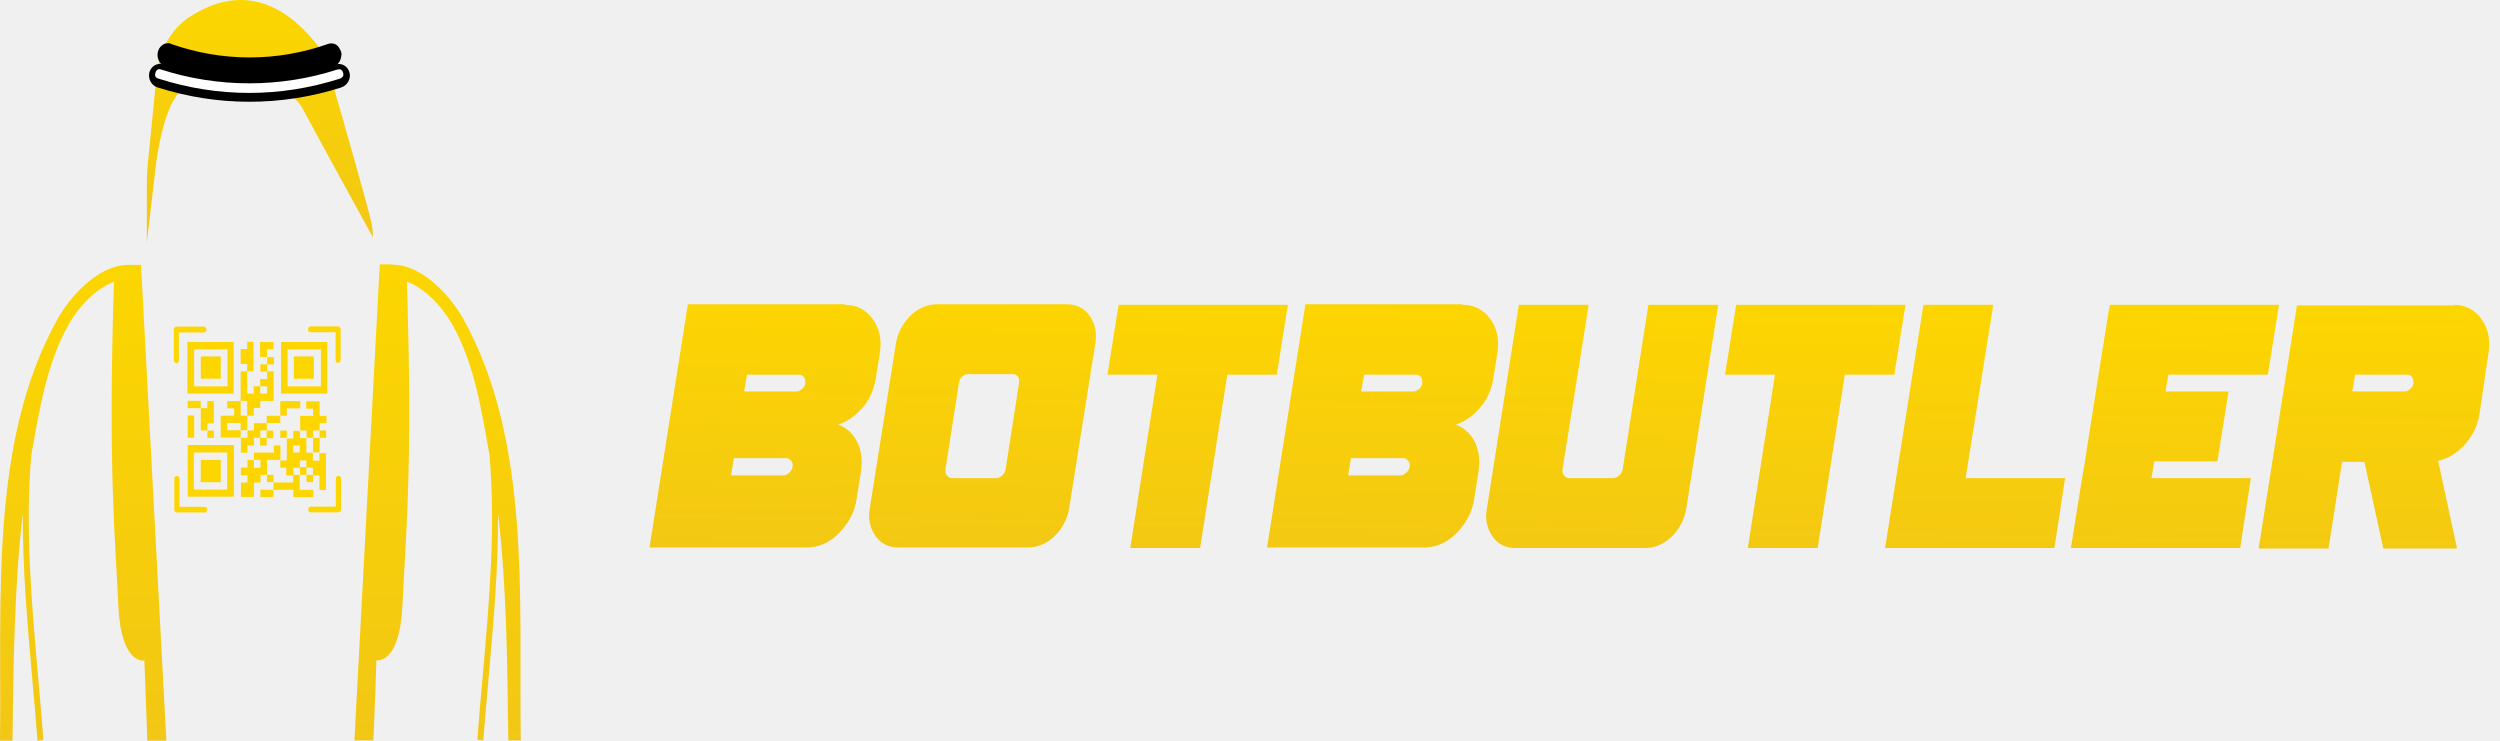
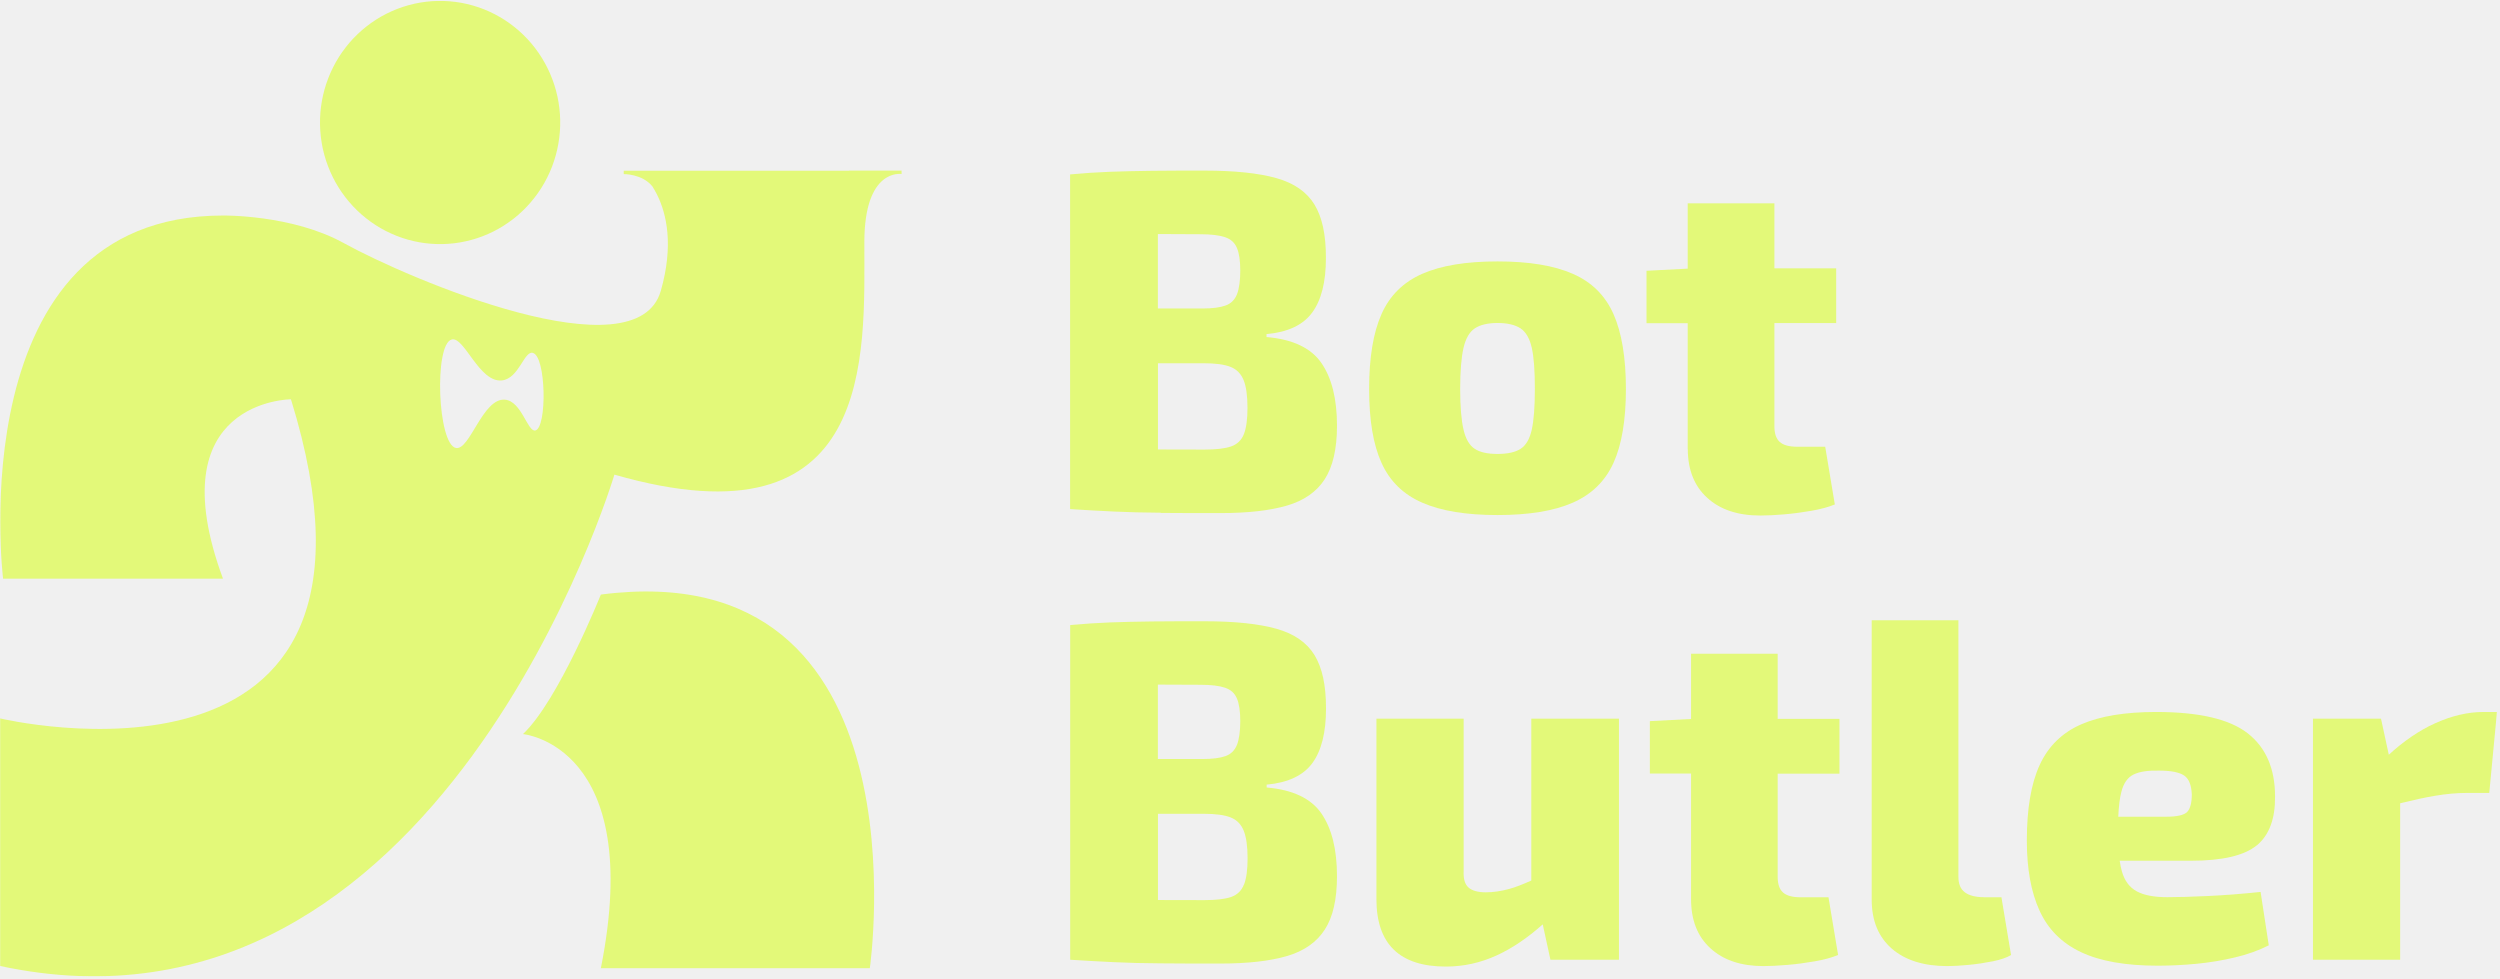
- <svg xmlns="http://www.w3.org/2000/svg" width="108" height="32" viewBox="0 0 108 32" fill="none">
-   <path d="M6.092 11.434L7.187 31.998H6.366C6.309 30.514 6.237 28.535 6.237 28.535C6.237 28.535 5.213 28.75 5.109 26.106C4.996 23.461 4.657 20.366 4.923 12.171C4.182 12.459 3.457 13.143 2.941 14.06C2.006 15.742 1.7 17.739 1.354 19.647C1.08 22.795 1.362 26.007 1.636 29.119C1.716 30.001 1.805 31.089 1.877 31.971L1.62 31.998C1.555 31.116 1.458 30.037 1.378 29.155C1.176 26.861 0.975 24.522 0.983 22.183C0.612 25.368 0.58 28.804 0.54 31.998H0C0.081 25.926 -0.467 19.071 2.482 13.79C2.973 12.909 4.174 11.443 5.56 11.443H6.092V11.434Z" fill="url(#paint0_linear_131_1421)" />
-   <path d="M16.938 11.432C18.324 11.432 19.525 12.907 20.016 13.78C22.957 19.069 22.409 25.915 22.498 31.987H21.958C21.918 28.794 21.894 25.348 21.515 22.173C21.531 24.512 21.322 26.851 21.12 29.145C21.04 30.026 20.951 31.106 20.878 31.987L20.621 31.96C20.685 31.07 20.782 29.99 20.862 29.109C21.136 25.987 21.418 22.785 21.144 19.636C20.798 17.72 20.5 15.732 19.557 14.05C19.041 13.132 18.308 12.448 17.575 12.161C17.849 20.347 17.502 23.45 17.389 26.095C17.277 28.74 16.261 28.524 16.261 28.524C16.261 28.524 16.197 30.503 16.132 31.987H15.31L16.406 11.423H16.938V11.432Z" fill="url(#paint1_linear_131_1421)" />
-   <path d="M8.172 0.743C9.55 -0.174 11.806 -0.795 14.006 2.353C14.006 2.353 15.383 7.085 15.956 9.253C16.141 9.946 16.109 10.252 16.109 10.252C16.109 10.252 13.184 4.926 13.095 4.728C12.273 3.046 7.995 3.388 7.576 4.207C6.891 5.241 6.681 7.589 6.681 7.589L6.343 10.495V7.931C6.343 7.652 6.359 7.364 6.383 7.094L6.754 3.379C6.818 2.29 7.334 1.301 8.18 0.734L8.172 0.743Z" fill="url(#paint2_linear_131_1421)" />
-   <path d="M14.744 2.371C14.744 2.596 14.615 2.803 14.414 2.884C12.037 3.712 9.515 3.712 7.138 2.884C6.896 2.794 6.751 2.497 6.823 2.227C6.848 2.155 6.872 2.092 6.92 2.038C7.001 1.93 7.122 1.867 7.25 1.867C7.379 1.867 7.331 1.867 7.379 1.894C9.603 2.677 11.964 2.677 14.188 1.894C14.357 1.84 14.535 1.894 14.639 2.047C14.68 2.101 14.704 2.164 14.736 2.236C14.744 2.29 14.76 2.335 14.76 2.389L14.744 2.371Z" fill="black" />
-   <path d="M14.755 3.775C12.153 4.603 9.397 4.603 6.802 3.775C6.528 3.685 6.383 3.388 6.456 3.118C6.536 2.849 6.802 2.696 7.052 2.786C9.486 3.568 12.064 3.568 14.497 2.786C14.747 2.705 15.013 2.849 15.094 3.118C15.174 3.388 15.021 3.685 14.747 3.775H14.755Z" fill="black" />
-   <path d="M10.768 4.014C9.447 4.014 8.133 3.807 6.868 3.403C6.804 3.385 6.651 3.349 6.715 3.142C6.78 2.926 6.949 2.998 6.973 3.007C8.206 3.403 9.487 3.6 10.768 3.6C12.049 3.6 13.331 3.403 14.563 3.007C14.588 3.007 14.765 2.926 14.821 3.142C14.886 3.313 14.725 3.385 14.668 3.403C13.395 3.807 12.082 4.014 10.768 4.014Z" fill="white" />
-   <path d="M10.095 14.774H8.096V17.005H10.095V14.774ZM9.829 16.69H8.387V15.089H9.829V16.69Z" fill="#FDD600" />
-   <path d="M9.536 15.397H8.674V16.36H9.536V15.397Z" fill="#FDD600" />
-   <path d="M12.139 14.774V17.005H14.138V14.774H12.139ZM13.864 16.69H12.421V15.089H13.864V16.69Z" fill="#FDD600" />
-   <path d="M13.558 15.397H12.696V16.36H13.558V15.397Z" fill="#FDD600" />
-   <path d="M8.107 21.456H10.105V19.225H8.107V21.456ZM8.373 19.549H9.815V21.15H8.373V19.549Z" fill="#FDD600" />
-   <path d="M9.536 19.868H8.674V20.831H9.536V19.868Z" fill="#FDD600" />
-   <path d="M8.671 17.316H8.107V17.631H8.671V17.316Z" fill="#FDD600" />
-   <path d="M9.817 17.641H10.115V17.956H9.535V18.901H10.397V18.586H9.817V18.271H10.397V18.586H10.679V17.956H10.397V17.326H9.817V17.641Z" fill="#FDD600" />
-   <path d="M11.527 18.281V18.596H11.245V18.911H10.971V19.244H10.689V19.558H10.407V18.911H10.689V18.596H10.971V18.281H11.527Z" fill="#FDD600" />
-   <path d="M12.115 19.867V19.246H11.833V19.552H10.971V19.867H11.253V20.209H10.971V19.867H10.689V20.2H10.407V20.532H10.689V20.847H10.407V21.468H10.971V20.847H11.253V20.514H11.535V19.867H12.115Z" fill="#FDD600" />
-   <path d="M11.811 20.845V21.159H12.674V21.474H13.536V21.159H12.947V20.512H12.665V20.845H11.803H11.811Z" fill="#FDD600" />
-   <path d="M11.81 21.155H11.247V21.47H11.81V21.155Z" fill="#FDD600" />
-   <path d="M12.108 17.96H11.52V18.274H12.108V17.96Z" fill="#FDD600" />
-   <path d="M13.807 18.281V18.596H14.089V18.911H13.807V18.596H13.525V18.911H13.243V18.596H12.969V17.966H13.525V17.652H13.227V17.337H13.807V17.966H14.105V18.281H13.799H13.807Z" fill="#FDD600" />
-   <path d="M11.236 18.917V19.25H11.518V18.935H11.8V18.602H11.518V18.917H11.236Z" fill="#FDD600" />
-   <path d="M11.812 20.512H11.53V20.826H11.812V20.512Z" fill="#FDD600" />
-   <path d="M13.524 20.512H13.242V20.826H13.524V20.512Z" fill="#FDD600" />
-   <path d="M12.39 18.602H12.108V18.917H12.39V18.602Z" fill="#FDD600" />
-   <path d="M12.108 17.956H12.39V17.641H12.97V17.326H12.108V17.956Z" fill="#FDD600" />
-   <path d="M8.389 17.949H8.107V18.912H8.389V17.949Z" fill="#FDD600" />
-   <path d="M10.67 17.328H10.678V17.958H10.96V17.625H11.242V17.319H11.822V16.041H11.54V16.374H11.242V16.689H11.54V17.004H11.242V16.689H10.96V17.004H10.678V16.041H10.952V14.764H10.678V15.079H10.396V15.727H10.678V16.041H10.396V17.319H10.67V17.328Z" fill="#FDD600" />
-   <path d="M13.8 19.558V19.9H13.518V19.558H13.236V18.928H12.954V18.613H12.672V18.946H12.39V19.891H12.108V20.205H12.366V20.538H12.672V20.205H12.954V19.891H13.236V20.205H13.518V20.538H13.8V21.168H14.082V19.576H13.8C13.8 19.567 13.8 19.558 13.8 19.558ZM12.946 19.549H12.664V19.243H12.946V19.549Z" fill="#FDD600" />
-   <path d="M13.807 18.914H13.525V19.543H13.807V18.914Z" fill="#FDD600" />
-   <path d="M13.24 20.18H12.958V20.512H13.24V20.18Z" fill="#FDD600" />
-   <path d="M11.816 15.089V14.774H11.236V15.421H11.534V15.089H11.816Z" fill="#FDD600" />
-   <path d="M11.544 15.739H11.247V16.054H11.544V15.739Z" fill="#FDD600" />
-   <path d="M11.839 15.428H11.541V15.742H11.839V15.428Z" fill="#FDD600" />
-   <path d="M9.239 18.602H8.958V18.917H9.239V18.602Z" fill="#FDD600" />
-   <path d="M9.238 18.289V17.326H8.956V17.632H8.674V18.595H8.956V18.289H9.238Z" fill="#FDD600" />
-   <path d="M7.621 15.684C7.557 15.684 7.508 15.63 7.508 15.558V14.236C7.508 14.164 7.557 14.11 7.621 14.11H8.806C8.87 14.11 8.918 14.164 8.918 14.236C8.918 14.308 8.87 14.362 8.806 14.362H7.726V15.567C7.726 15.639 7.678 15.693 7.613 15.693L7.621 15.684Z" fill="#FDD600" />
-   <path d="M14.61 15.683C14.546 15.683 14.498 15.629 14.498 15.557V14.352H13.418C13.353 14.352 13.305 14.298 13.305 14.226C13.305 14.154 13.353 14.1 13.418 14.1H14.602C14.667 14.1 14.715 14.154 14.715 14.226V15.548C14.715 15.62 14.667 15.674 14.602 15.674L14.61 15.683Z" fill="#FDD600" />
-   <path d="M8.827 22.138H7.642C7.578 22.138 7.529 22.084 7.529 22.012V20.689C7.529 20.618 7.578 20.564 7.642 20.564C7.707 20.564 7.755 20.618 7.755 20.689V21.895H8.835C8.899 21.895 8.947 21.949 8.947 22.021C8.947 22.093 8.899 22.147 8.835 22.147L8.827 22.138Z" fill="#FDD600" />
-   <path d="M14.613 22.136H13.428C13.364 22.136 13.315 22.082 13.315 22.01C13.315 21.938 13.364 21.884 13.428 21.884H14.508V20.679C14.508 20.607 14.556 20.553 14.621 20.553C14.685 20.553 14.734 20.607 14.734 20.679V22.001C14.734 22.073 14.685 22.127 14.621 22.127L14.613 22.136Z" fill="#FDD600" />
-   <path d="M36.505 13.168C37.008 13.168 37.406 13.379 37.699 13.777C37.993 14.175 38.097 14.666 38.014 15.227L37.825 16.397C37.741 16.842 37.574 17.263 37.259 17.614C36.945 17.965 36.609 18.222 36.211 18.339C36.568 18.48 36.84 18.713 37.029 19.088C37.217 19.462 37.259 19.883 37.196 20.351L37.008 21.544C36.924 22.129 36.651 22.621 36.232 23.042C35.813 23.463 35.352 23.65 34.849 23.65H28.059L29.715 13.145H36.484L36.505 13.168ZM34.095 20.421C34.178 20.351 34.22 20.258 34.241 20.164C34.262 20.07 34.241 19.977 34.178 19.907C34.116 19.837 34.053 19.79 33.969 19.79H31.706L31.58 20.538H33.843C33.927 20.538 34.011 20.492 34.095 20.421ZM34.66 16.795C34.744 16.725 34.786 16.631 34.786 16.538C34.786 16.444 34.786 16.35 34.723 16.28C34.66 16.21 34.598 16.187 34.514 16.187H32.271L32.146 16.912H34.409C34.493 16.912 34.577 16.865 34.66 16.795ZM40.486 13.145H46.082C46.501 13.145 46.837 13.309 47.067 13.636C47.297 13.964 47.402 14.362 47.318 14.83L46.187 21.966C46.103 22.433 45.893 22.831 45.558 23.159C45.223 23.486 44.825 23.65 44.405 23.65H38.81C38.391 23.65 38.056 23.486 37.825 23.159C37.594 22.831 37.49 22.433 37.574 21.966L38.705 14.83C38.789 14.362 38.999 13.964 39.334 13.636C39.669 13.309 40.067 13.145 40.486 13.145ZM44.028 16.514C44.028 16.421 44.028 16.327 43.965 16.257C43.903 16.187 43.84 16.163 43.756 16.163H41.828C41.744 16.163 41.66 16.187 41.576 16.257C41.492 16.327 41.45 16.421 41.43 16.514L40.843 20.281C40.843 20.375 40.843 20.468 40.906 20.538C40.968 20.609 41.031 20.655 41.115 20.655H43.043C43.127 20.655 43.211 20.609 43.295 20.538C43.379 20.468 43.42 20.375 43.441 20.281L44.028 16.514ZM53.501 13.168H55.638L55.156 16.187H53.019L51.845 23.674H48.827L50.001 16.187H47.842L48.324 13.168H53.501ZM63.183 13.168C63.686 13.168 64.084 13.379 64.377 13.777C64.671 14.175 64.775 14.666 64.692 15.227L64.503 16.397C64.419 16.842 64.252 17.263 63.937 17.614C63.623 17.965 63.288 18.222 62.889 18.339C63.246 18.48 63.518 18.713 63.707 19.088C63.895 19.462 63.937 19.883 63.874 20.351L63.686 21.544C63.602 22.129 63.33 22.621 62.91 23.042C62.491 23.463 62.03 23.65 61.527 23.65H54.737L56.393 13.145H63.162L63.183 13.168ZM60.752 20.421C60.836 20.351 60.878 20.258 60.898 20.164C60.919 20.07 60.898 19.977 60.836 19.907C60.773 19.837 60.71 19.79 60.626 19.79H58.363L58.237 20.538H60.5C60.584 20.538 60.668 20.492 60.752 20.421ZM61.318 16.795C61.401 16.725 61.443 16.631 61.443 16.538C61.443 16.444 61.443 16.35 61.38 16.28C61.318 16.21 61.255 16.187 61.171 16.187H58.929L58.803 16.912H61.066C61.15 16.912 61.234 16.865 61.318 16.795ZM70.099 20.281L71.209 13.168H74.227L72.844 21.989C72.76 22.457 72.55 22.855 72.215 23.182C71.88 23.51 71.482 23.674 71.063 23.674H65.467C65.048 23.674 64.713 23.51 64.482 23.182C64.252 22.855 64.147 22.457 64.231 21.989L65.614 13.168H68.632L67.5 20.281C67.5 20.375 67.5 20.468 67.563 20.538C67.626 20.609 67.689 20.655 67.772 20.655H69.7C69.784 20.655 69.868 20.609 69.952 20.538C70.036 20.468 70.078 20.375 70.099 20.281ZM80.179 13.168H82.316L81.834 16.187H79.697L78.523 23.674H75.505L76.679 16.187H74.52L75.002 13.168H80.179ZM84.915 20.655H89.211L88.75 23.674H81.436L83.092 13.168H86.11L84.915 20.655ZM94.157 13.168H98.453L97.971 16.187H93.675L93.549 16.912H96.274L95.792 19.93H93.067L92.942 20.655H97.238L96.777 23.674H89.463L89.777 21.708L89.945 20.655L90.07 19.93L90.196 19.111L90.657 16.187L91.139 13.168H94.157ZM105.998 13.168C106.501 13.168 106.899 13.379 107.192 13.777C107.486 14.175 107.59 14.666 107.507 15.227L107.36 16.21L107.255 16.935L107.108 17.918C107.025 18.409 106.815 18.83 106.48 19.205C106.144 19.579 105.746 19.813 105.327 19.907L106.144 23.697H102.959L102.142 19.953H101.178L100.591 23.697H97.573L99.229 13.192H105.998V13.168ZM104.133 16.795C104.216 16.725 104.258 16.631 104.258 16.538C104.258 16.444 104.258 16.35 104.195 16.28C104.133 16.21 104.07 16.187 103.986 16.187H101.743L101.618 16.912H103.881C103.965 16.912 104.049 16.865 104.133 16.795Z" fill="url(#paint3_linear_131_1421)" />
+ <svg xmlns="http://www.w3.org/2000/svg" width="613" height="240" viewBox="0 0 613 240" fill="none">
+   <g clip-path="url(#clip0_7_12404)">
+     <path d="M284.67 125.767C288.868 125.81 293.728 125.81 299.298 125.81C305.956 125.81 311.381 125.189 315.56 123.971C319.733 122.752 322.85 120.58 324.83 117.498C326.816 114.415 327.831 110.047 327.831 104.405C327.831 97.834 326.555 92.697 324.004 88.999C321.458 85.319 316.975 83.191 310.554 82.643V81.923C315.797 81.449 319.545 79.677 321.762 76.62C324.004 73.562 325.115 69.119 325.115 63.243C325.115 57.361 324.174 53.252 322.309 50.151C320.42 47.068 317.303 44.89 312.96 43.672C308.623 42.454 302.767 41.832 295.404 41.832C290.545 41.832 286.25 41.832 282.471 41.881C278.723 41.931 275.273 42.004 272.138 42.121C268.998 42.238 265.742 42.454 262.389 42.767V124.832C266.07 125.072 269.66 125.263 273.129 125.429C276.622 125.595 280.443 125.693 284.646 125.718L284.67 125.767ZM283.911 57.386C287.003 57.411 290.472 57.435 294.366 57.435C296.966 57.435 298.946 57.675 300.361 58.155C301.777 58.629 302.742 59.49 303.289 60.782C303.83 62.044 304.115 63.908 304.115 66.369C304.115 68.83 303.83 70.861 303.289 72.202C302.742 73.537 301.801 74.472 300.477 74.921C299.158 75.401 297.269 75.641 294.839 75.641H283.911V57.386ZM283.911 89.066H295.076C297.98 89.066 300.197 89.356 301.704 89.952C303.241 90.549 304.304 91.65 304.942 93.226C305.573 94.801 305.883 97.071 305.883 100.012C305.883 102.781 305.598 104.934 305.008 106.435C304.419 107.943 303.356 108.946 301.85 109.469C300.313 109.998 298.144 110.238 295.331 110.238C291.249 110.238 287.453 110.238 283.935 110.213V89.066H283.911Z" fill="#E3F979" />
+     <path d="M385.643 67.138C381.02 65.102 374.884 64.099 367.188 64.099C359.497 64.099 353.362 65.102 348.739 67.138C344.11 69.169 340.781 72.442 338.752 77.001C336.723 81.566 335.709 87.682 335.709 95.373C335.709 103.07 336.723 109.038 338.752 113.511C340.781 118.002 344.11 121.251 348.739 123.257C353.362 125.287 359.497 126.29 367.188 126.29C374.884 126.29 381.02 125.287 385.643 123.257C390.271 121.226 393.594 117.978 395.623 113.511C397.658 109.038 398.673 102.971 398.673 95.373C398.673 87.781 397.658 81.566 395.623 77.001C393.594 72.442 390.271 69.144 385.643 67.138ZM375.589 105.359C375.073 107.654 374.149 109.235 372.831 110.066C371.507 110.902 369.618 111.308 367.188 111.308C364.758 111.308 362.893 110.902 361.623 110.066C360.323 109.235 359.4 107.678 358.859 105.359C358.319 103.07 358.033 99.723 358.033 95.373C358.033 91.029 358.319 87.565 358.859 85.27C359.4 82.975 360.323 81.376 361.623 80.514C362.917 79.653 364.782 79.198 367.188 79.198C369.599 79.198 371.483 79.628 372.831 80.514C374.149 81.4 375.073 82.975 375.589 85.27C376.111 87.565 376.348 90.931 376.348 95.373C376.348 99.821 376.087 103.07 375.589 105.359Z" fill="#E3F979" />
+     <path d="M413.841 109.998C413.841 115.16 415.427 119.172 418.61 122.063C421.775 124.955 426.112 126.407 431.591 126.407C433.243 126.407 435.199 126.315 437.465 126.124C439.731 125.933 441.997 125.62 444.214 125.238C446.456 124.832 448.345 124.334 449.9 123.688L447.543 109.543H440.721C438.692 109.543 437.228 109.136 436.378 108.349C435.509 107.561 435.084 106.294 435.084 104.547V79.222H450.234V65.797H435.084V49.861H413.823V65.871L403.721 66.394V79.247H413.823V110.047L413.841 109.998Z" fill="#E3F979" />
+     <path d="M310.578 193.115V192.395C315.814 191.921 319.568 190.149 321.786 187.116C324.027 184.058 325.139 179.616 325.139 173.74C325.139 167.864 324.191 163.754 322.332 160.647C320.443 157.564 317.327 155.392 312.983 154.174C308.64 152.956 302.79 152.334 295.428 152.334C290.568 152.334 286.273 152.334 282.495 152.378C278.747 152.427 275.296 152.501 272.162 152.617C269.021 152.741 265.765 152.956 262.412 153.264V235.328C266.093 235.568 269.683 235.759 273.152 235.925C276.645 236.097 280.466 236.19 284.67 236.214C288.867 236.263 293.727 236.263 299.297 236.263C305.955 236.263 311.38 235.642 315.559 234.424C319.732 233.205 322.849 231.027 324.829 227.945C326.84 224.869 327.83 220.494 327.83 214.858C327.83 208.287 326.554 203.15 324.003 199.446C321.458 195.766 316.975 193.637 310.554 193.09L310.578 193.115ZM283.91 167.864C287.002 167.882 290.471 167.907 294.365 167.907C296.965 167.907 298.945 168.147 300.36 168.627C301.776 169.101 302.742 169.962 303.288 171.254C303.829 172.521 304.115 174.386 304.115 176.847C304.115 179.308 303.829 181.338 303.288 182.673C302.742 184.009 301.8 184.944 300.476 185.399C299.158 185.873 297.268 186.113 294.839 186.113H283.91V167.864ZM305.007 216.907C304.418 218.414 303.355 219.417 301.849 219.946C300.312 220.469 298.143 220.709 295.331 220.709C291.248 220.709 287.452 220.709 283.935 220.685V199.538H295.1C297.997 199.538 300.221 199.827 301.727 200.424C303.264 201.021 304.327 202.122 304.959 203.697C305.597 205.272 305.907 207.543 305.907 210.484C305.907 213.252 305.621 215.406 305.032 216.907H305.007Z" fill="#E3F979" />
+     <path d="M375.424 215.929C373.346 216.864 371.579 217.553 370.09 217.959C368.086 218.513 366.148 218.796 364.289 218.796C362.424 218.796 360.912 218.39 360.061 217.602C359.186 216.815 358.81 215.498 358.883 213.683V176.225H337.5V220.469C337.5 231.483 343.192 237.002 354.539 237.002C358.834 237.002 362.989 236.097 366.998 234.258C370.728 232.559 374.482 230.025 378.279 226.659L380.168 235.328H396.971V176.225H375.473V215.929H375.424Z" fill="#E3F979" />
+     <path d="M435.91 160.29H414.649V176.293L404.547 176.822V189.675H414.649V220.469C414.649 225.632 416.228 229.643 419.412 232.535C422.576 235.427 426.92 236.885 432.393 236.885C434.045 236.885 436.001 236.786 438.267 236.596C440.533 236.405 442.799 236.097 445.016 235.71C447.233 235.328 449.147 234.805 450.702 234.159L448.345 220.014H441.523C439.494 220.014 438.03 219.608 437.18 218.82C436.311 218.033 435.886 216.765 435.886 215.024V189.7H451.036V176.268H435.886V160.333L435.91 160.29Z" fill="#E3F979" />
+     <path d="M486.433 219.99C484.404 219.99 482.843 219.583 481.78 218.796C480.723 218.008 480.201 216.741 480.201 215V152.095H458.939V220.586C458.939 225.748 460.592 229.742 463.872 232.609C467.152 235.451 471.708 236.885 477.485 236.885C478.907 236.885 480.626 236.786 482.655 236.596C484.684 236.405 486.688 236.097 488.651 235.71C490.607 235.304 492.095 234.805 493.109 234.159L490.752 220.014H486.409L486.433 219.99Z" fill="#E3F979" />
+     <path d="M553.382 207.284C556.425 204.749 557.907 200.738 557.84 195.262C557.84 188.457 555.599 183.295 551.14 179.806C546.675 176.318 539.197 174.576 528.694 174.576C521.095 174.576 514.959 175.579 510.312 177.61C505.665 179.64 502.263 182.938 500.143 187.546C498.017 192.136 496.979 198.32 496.979 206.109C496.979 213.018 498.017 218.747 500.095 223.287C502.172 227.853 505.544 231.243 510.264 233.464C514.959 235.691 521.241 236.786 529.053 236.786C532.26 236.786 535.467 236.62 538.675 236.313C541.888 235.999 545.005 235.476 548.024 234.756C551.043 234.042 553.807 233.058 556.303 231.797L554.299 218.704C549.767 219.177 545.43 219.516 541.323 219.706C537.217 219.897 533.912 219.989 531.385 219.989C528.178 219.989 525.699 219.516 523.932 218.556C522.158 217.602 520.955 215.978 520.293 213.683C520.08 212.92 519.892 212.034 519.752 211.056H537.168C544.932 211.056 550.314 209.788 553.382 207.26V207.284ZM531.173 200.258H519.4C519.515 197.723 519.752 195.693 520.153 194.191C520.694 192.038 521.684 190.629 523.148 189.915C524.588 189.195 526.69 188.888 529.429 188.955C532.327 188.955 534.362 189.361 535.54 190.149C536.719 190.943 537.332 192.493 537.43 194.788C537.43 196.843 537.047 198.277 536.318 199.064C535.565 199.852 533.864 200.258 531.197 200.258H531.173Z" fill="#E3F979" />
+     <mask id="mask0_7_12404" style="mask-type:luminance" maskUnits="userSpaceOnUse" x="566" y="173" width="47" height="64">
+       <path d="M566.059 173.654H612.232V236.657H566.059V173.654Z" fill="white" />
+     </mask>
+     <g mask="url(#mask0_7_12404)">
+       <path d="M608.953 174.576C605.107 174.576 601.141 175.506 597.034 177.37C593.189 179.111 589.417 181.695 585.735 185.061L583.822 176.225H567.135V235.328H588.517V196.96C591.846 196.148 594.653 195.526 596.967 195.145C599.774 194.665 602.368 194.431 604.731 194.431H610.368L612.257 174.576H608.953Z" fill="#E3F979" />
+     </g>
+     <path d="M147.329 145.788C147.329 145.788 136.966 171.734 128.236 179.997C128.236 179.997 158.227 182.747 147.329 237.408H213.281C213.281 237.408 228.03 135.298 147.329 145.788Z" fill="#E3F979" />
+     <mask id="mask1_7_12404" style="mask-type:luminance" maskUnits="userSpaceOnUse" x="77" y="0" width="62" height="61">
+       <path d="M77.756 0.154H138.405V60.247H77.756V0.154Z" fill="white" />
+     </mask>
+     <g mask="url(#mask1_7_12404)">
+       <path d="M135.92 20.821C136.218 21.75 136.473 22.691 136.679 23.645C136.886 24.598 137.044 25.558 137.159 26.53C137.275 27.496 137.342 28.475 137.36 29.447C137.378 30.425 137.348 31.397 137.275 32.375C137.196 33.347 137.074 34.313 136.904 35.273C136.734 36.239 136.521 37.187 136.26 38.128C135.999 39.069 135.689 39.992 135.343 40.903C134.991 41.807 134.596 42.7 134.158 43.573C133.721 44.441 133.241 45.284 132.719 46.108C132.202 46.933 131.643 47.726 131.042 48.495C130.447 49.258 129.815 49.997 129.147 50.698C128.479 51.406 127.78 52.076 127.045 52.71C126.31 53.344 125.551 53.941 124.755 54.494C123.965 55.054 123.151 55.571 122.307 56.051C121.468 56.531 120.606 56.962 119.719 57.355C118.838 57.743 117.939 58.094 117.022 58.395C116.105 58.697 115.175 58.949 114.228 59.158C113.286 59.373 112.338 59.533 111.378 59.65C110.425 59.761 109.459 59.829 108.499 59.847C107.533 59.866 106.567 59.841 105.608 59.761C104.648 59.687 103.688 59.564 102.74 59.392C101.793 59.22 100.851 59.004 99.922 58.74C98.998 58.469 98.081 58.161 97.182 57.804C96.289 57.448 95.408 57.048 94.546 56.605C93.689 56.162 92.851 55.682 92.043 55.153C91.229 54.63 90.445 54.064 89.686 53.455C88.927 52.852 88.204 52.212 87.505 51.535C86.813 50.858 86.15 50.151 85.525 49.406C84.893 48.662 84.304 47.892 83.757 47.093C83.204 46.293 82.694 45.462 82.22 44.613C81.746 43.758 81.321 42.884 80.932 41.992C80.55 41.1 80.204 40.183 79.906 39.26C79.608 38.331 79.353 37.39 79.147 36.436C78.94 35.483 78.782 34.517 78.667 33.551C78.557 32.578 78.49 31.606 78.466 30.628C78.448 29.656 78.478 28.678 78.551 27.706C78.63 26.733 78.752 25.761 78.922 24.801C79.092 23.842 79.304 22.888 79.566 21.953C79.827 21.011 80.137 20.088 80.489 19.178C80.841 18.267 81.23 17.375 81.674 16.508C82.111 15.634 82.585 14.791 83.107 13.966C83.629 13.148 84.182 12.348 84.784 11.585C85.379 10.816 86.011 10.078 86.679 9.377C87.347 8.675 88.052 8.005 88.781 7.371C89.516 6.737 90.281 6.14 91.071 5.58C91.861 5.021 92.675 4.504 93.519 4.024C94.357 3.55 95.22 3.113 96.107 2.726C96.988 2.332 97.893 1.987 98.81 1.686C99.727 1.384 100.657 1.126 101.598 0.917C102.54 0.707 103.488 0.548 104.447 0.431C105.407 0.314 106.367 0.246 107.333 0.228C108.293 0.209 109.258 0.24 110.218 0.314C111.178 0.388 112.138 0.517 113.085 0.683C114.033 0.855 114.975 1.077 115.904 1.341C116.834 1.606 117.745 1.913 118.644 2.27C119.543 2.627 120.418 3.027 121.28 3.47C122.137 3.913 122.975 4.399 123.789 4.922C124.597 5.451 125.387 6.017 126.14 6.62C126.899 7.223 127.628 7.863 128.321 8.54C129.019 9.217 129.675 9.93 130.307 10.669C130.933 11.413 131.522 12.182 132.075 12.988C132.622 13.788 133.138 14.613 133.606 15.468C134.079 16.317 134.505 17.191 134.893 18.083C135.282 18.981 135.622 19.892 135.92 20.821Z" fill="#E3F979" />
+     </g>
+     <mask id="mask2_7_12404" style="mask-type:luminance" maskUnits="userSpaceOnUse" x="0" y="41" width="223" height="199">
+       <path d="M0.023 41.346H222.38V239.457H0.023V41.346Z" fill="white" />
+     </mask>
+     <g mask="url(#mask2_7_12404)">
+       <path d="M208.159 41.857H156.694H152.94V42.694C152.94 42.694 157.448 42.601 159.95 45.684C160.327 46.281 160.728 46.97 161.105 47.714C163.443 52.421 165.235 60.087 162.028 71.316C156.081 92.149 100.364 68.473 84.297 59.607C71.601 52.587 54.677 52.846 54.677 52.846C-10.17 52.846 0.758 141.893 0.758 141.893H54.677C38.47 98.025 71.34 97.908 71.34 97.908C103.171 200.781 0.023 176.152 0.023 176.152V236.86C107.915 260.031 150.65 116.378 150.65 116.378C214.744 134.818 211.937 87.159 211.937 59.416C211.937 41.094 221.067 42.669 221.067 42.669V41.832H208.183L208.159 41.857ZM131.278 105.556C129.346 105.98 127.907 98.338 123.8 98C118.37 97.551 115.211 110.429 111.833 109.85C107.277 109.063 106.384 84.335 110.77 83.24C113.862 82.452 117.519 93.939 123.114 93.275C127.245 92.77 128.496 86.082 130.592 86.513C133.945 87.177 134.182 104.934 131.254 105.556H131.278Z" fill="#E3F979" />
+     </g>
+   </g>
  <defs>
-     <linearGradient id="paint0_linear_131_1421" x1="3.352" y1="11.46" x2="3.663" y2="31.997" gradientUnits="userSpaceOnUse">
-       <stop stop-color="#FCD600" />
-       <stop offset="1" stop-color="#F2C715" />
-     </linearGradient>
-     <linearGradient id="paint1_linear_131_1421" x1="19.17" y1="11.432" x2="18.839" y2="32.013" gradientUnits="userSpaceOnUse">
-       <stop stop-color="#FCD600" />
-       <stop offset="1" stop-color="#F2C715" />
-     </linearGradient>
-     <linearGradient id="paint2_linear_131_1421" x1="11.588" y1="0.005" x2="11.525" y2="10.51" gradientUnits="userSpaceOnUse">
-       <stop stop-color="#FCD600" />
-       <stop offset="1" stop-color="#F2C715" />
-     </linearGradient>
-     <linearGradient id="paint3_linear_131_1421" x1="67.73" y1="24.259" x2="67.913" y2="12.584" gradientUnits="userSpaceOnUse">
-       <stop stop-color="#F3C814" />
-       <stop offset="1" stop-color="#FDD600" />
-     </linearGradient>
+     <clipPath id="clip0_7_12404">
+       <rect width="612.324" height="239.807" fill="white" />
+     </clipPath>
  </defs>
</svg>
